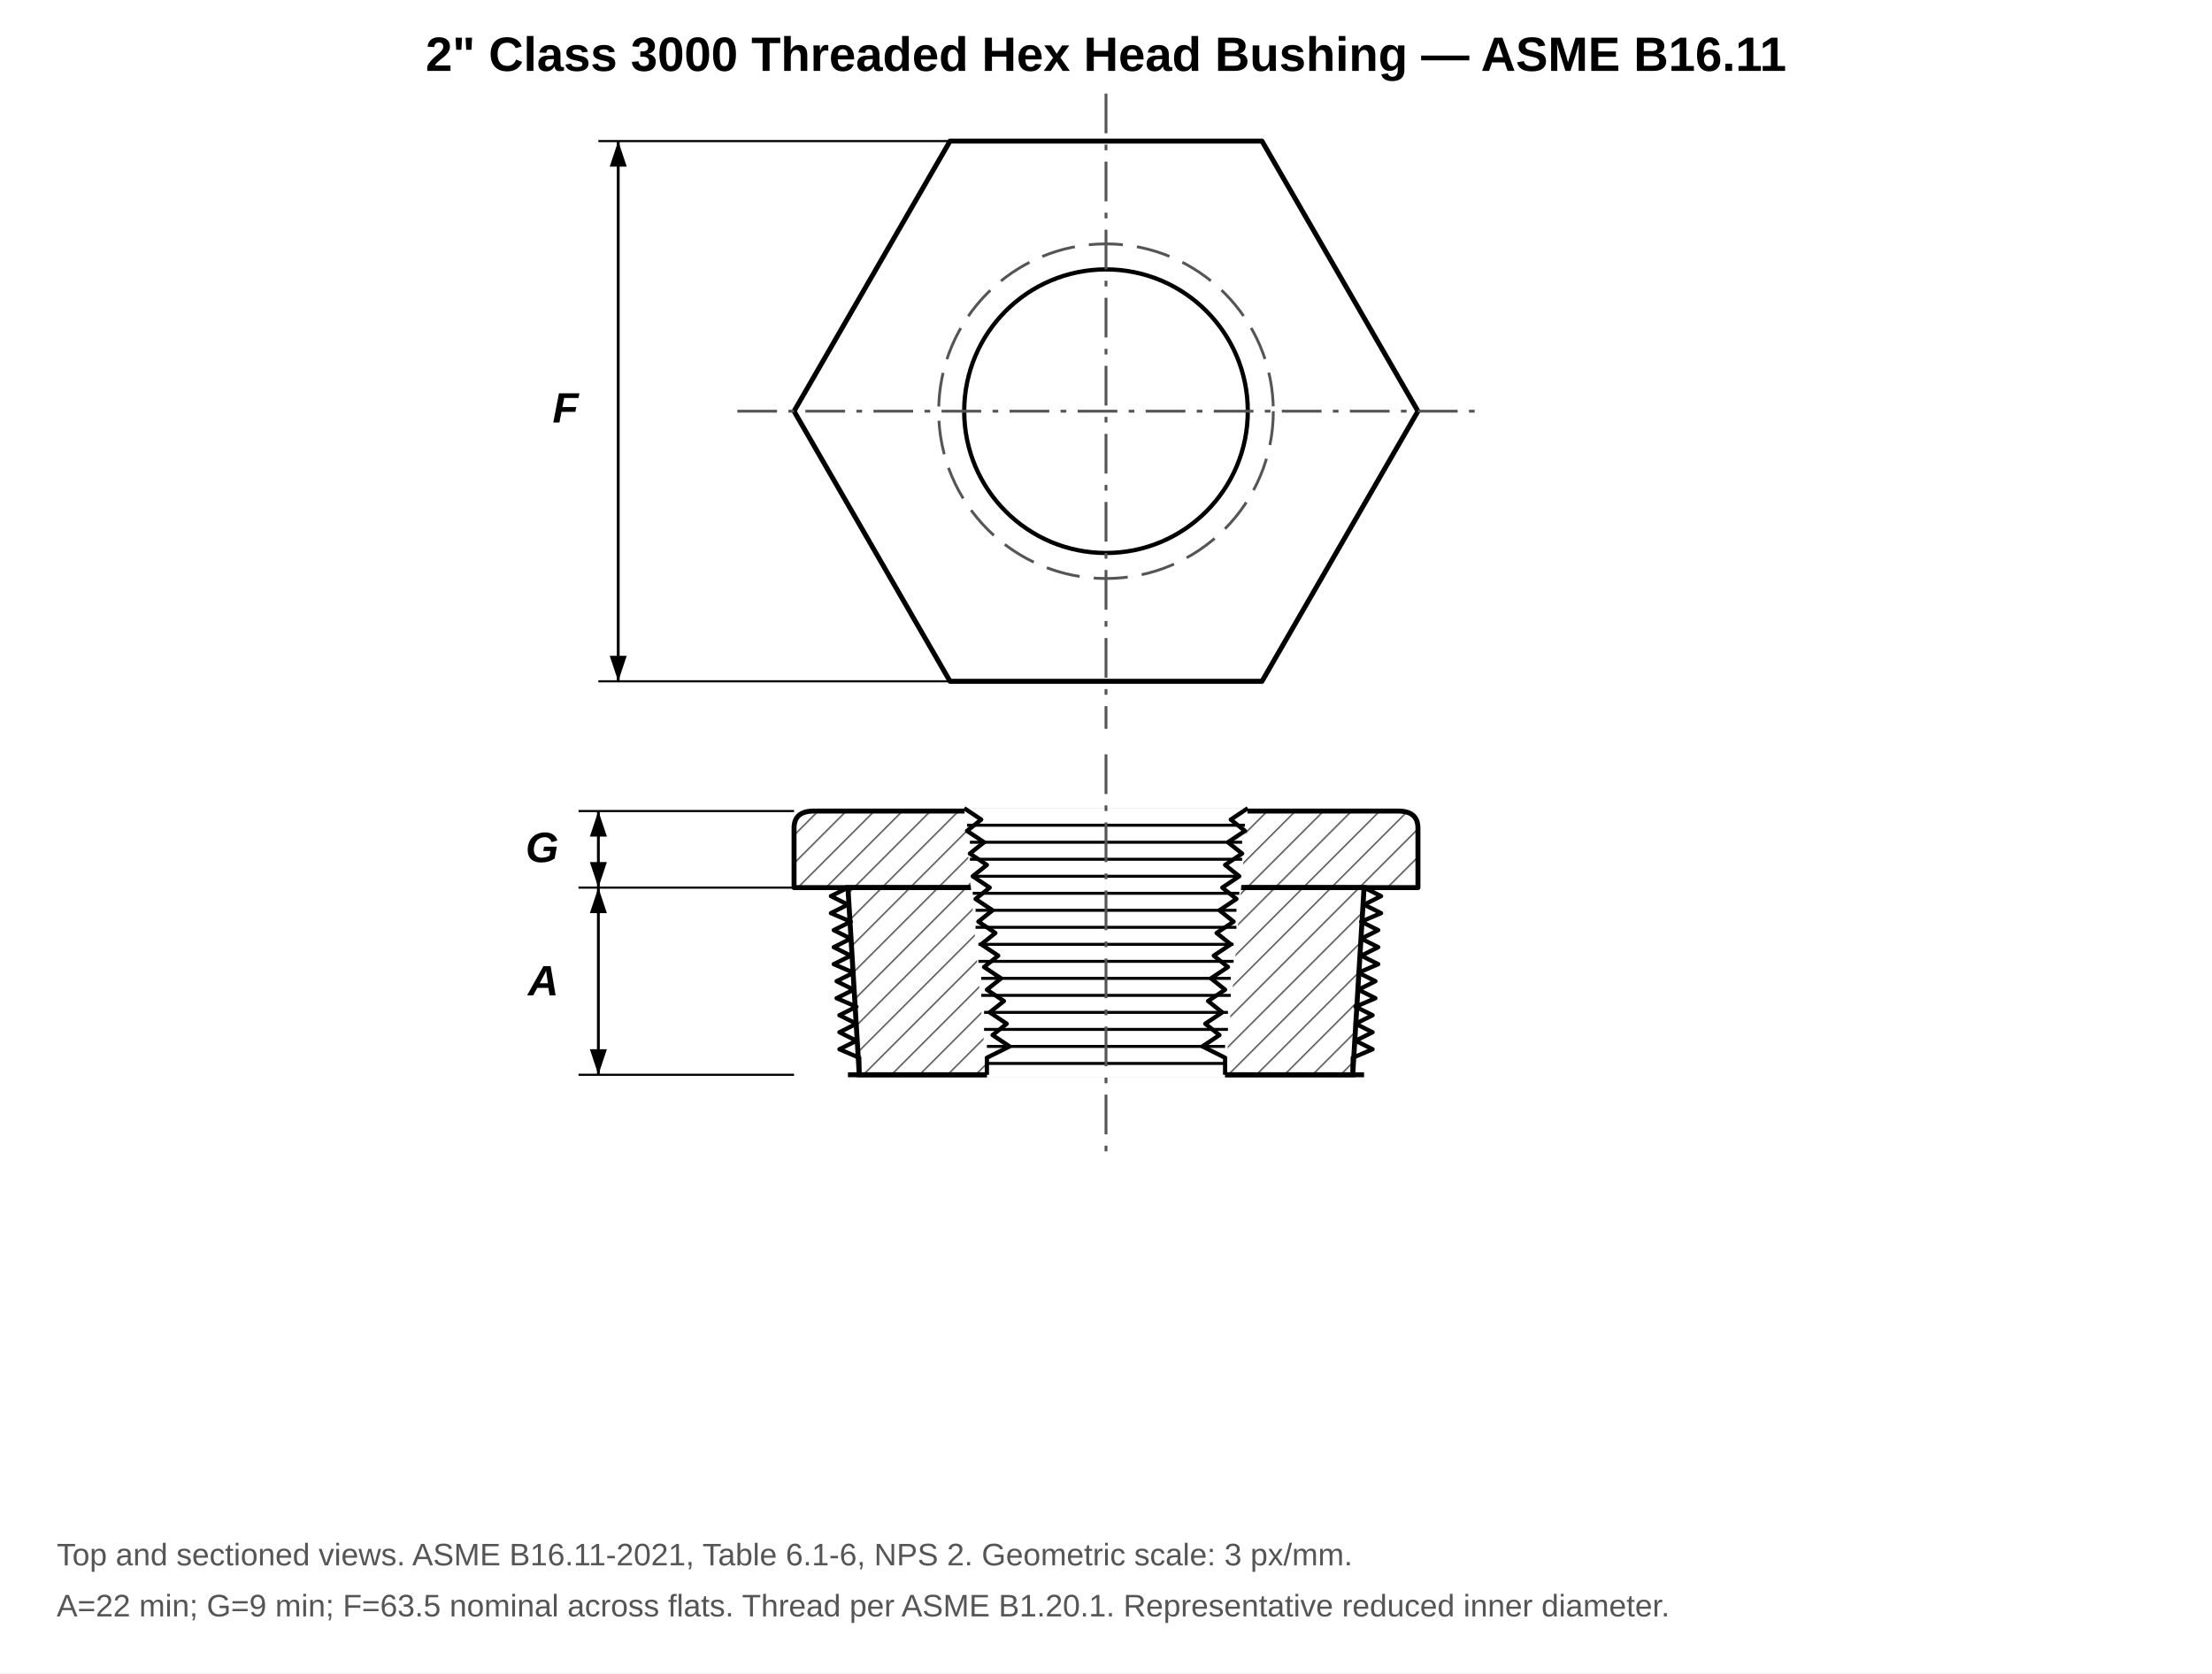
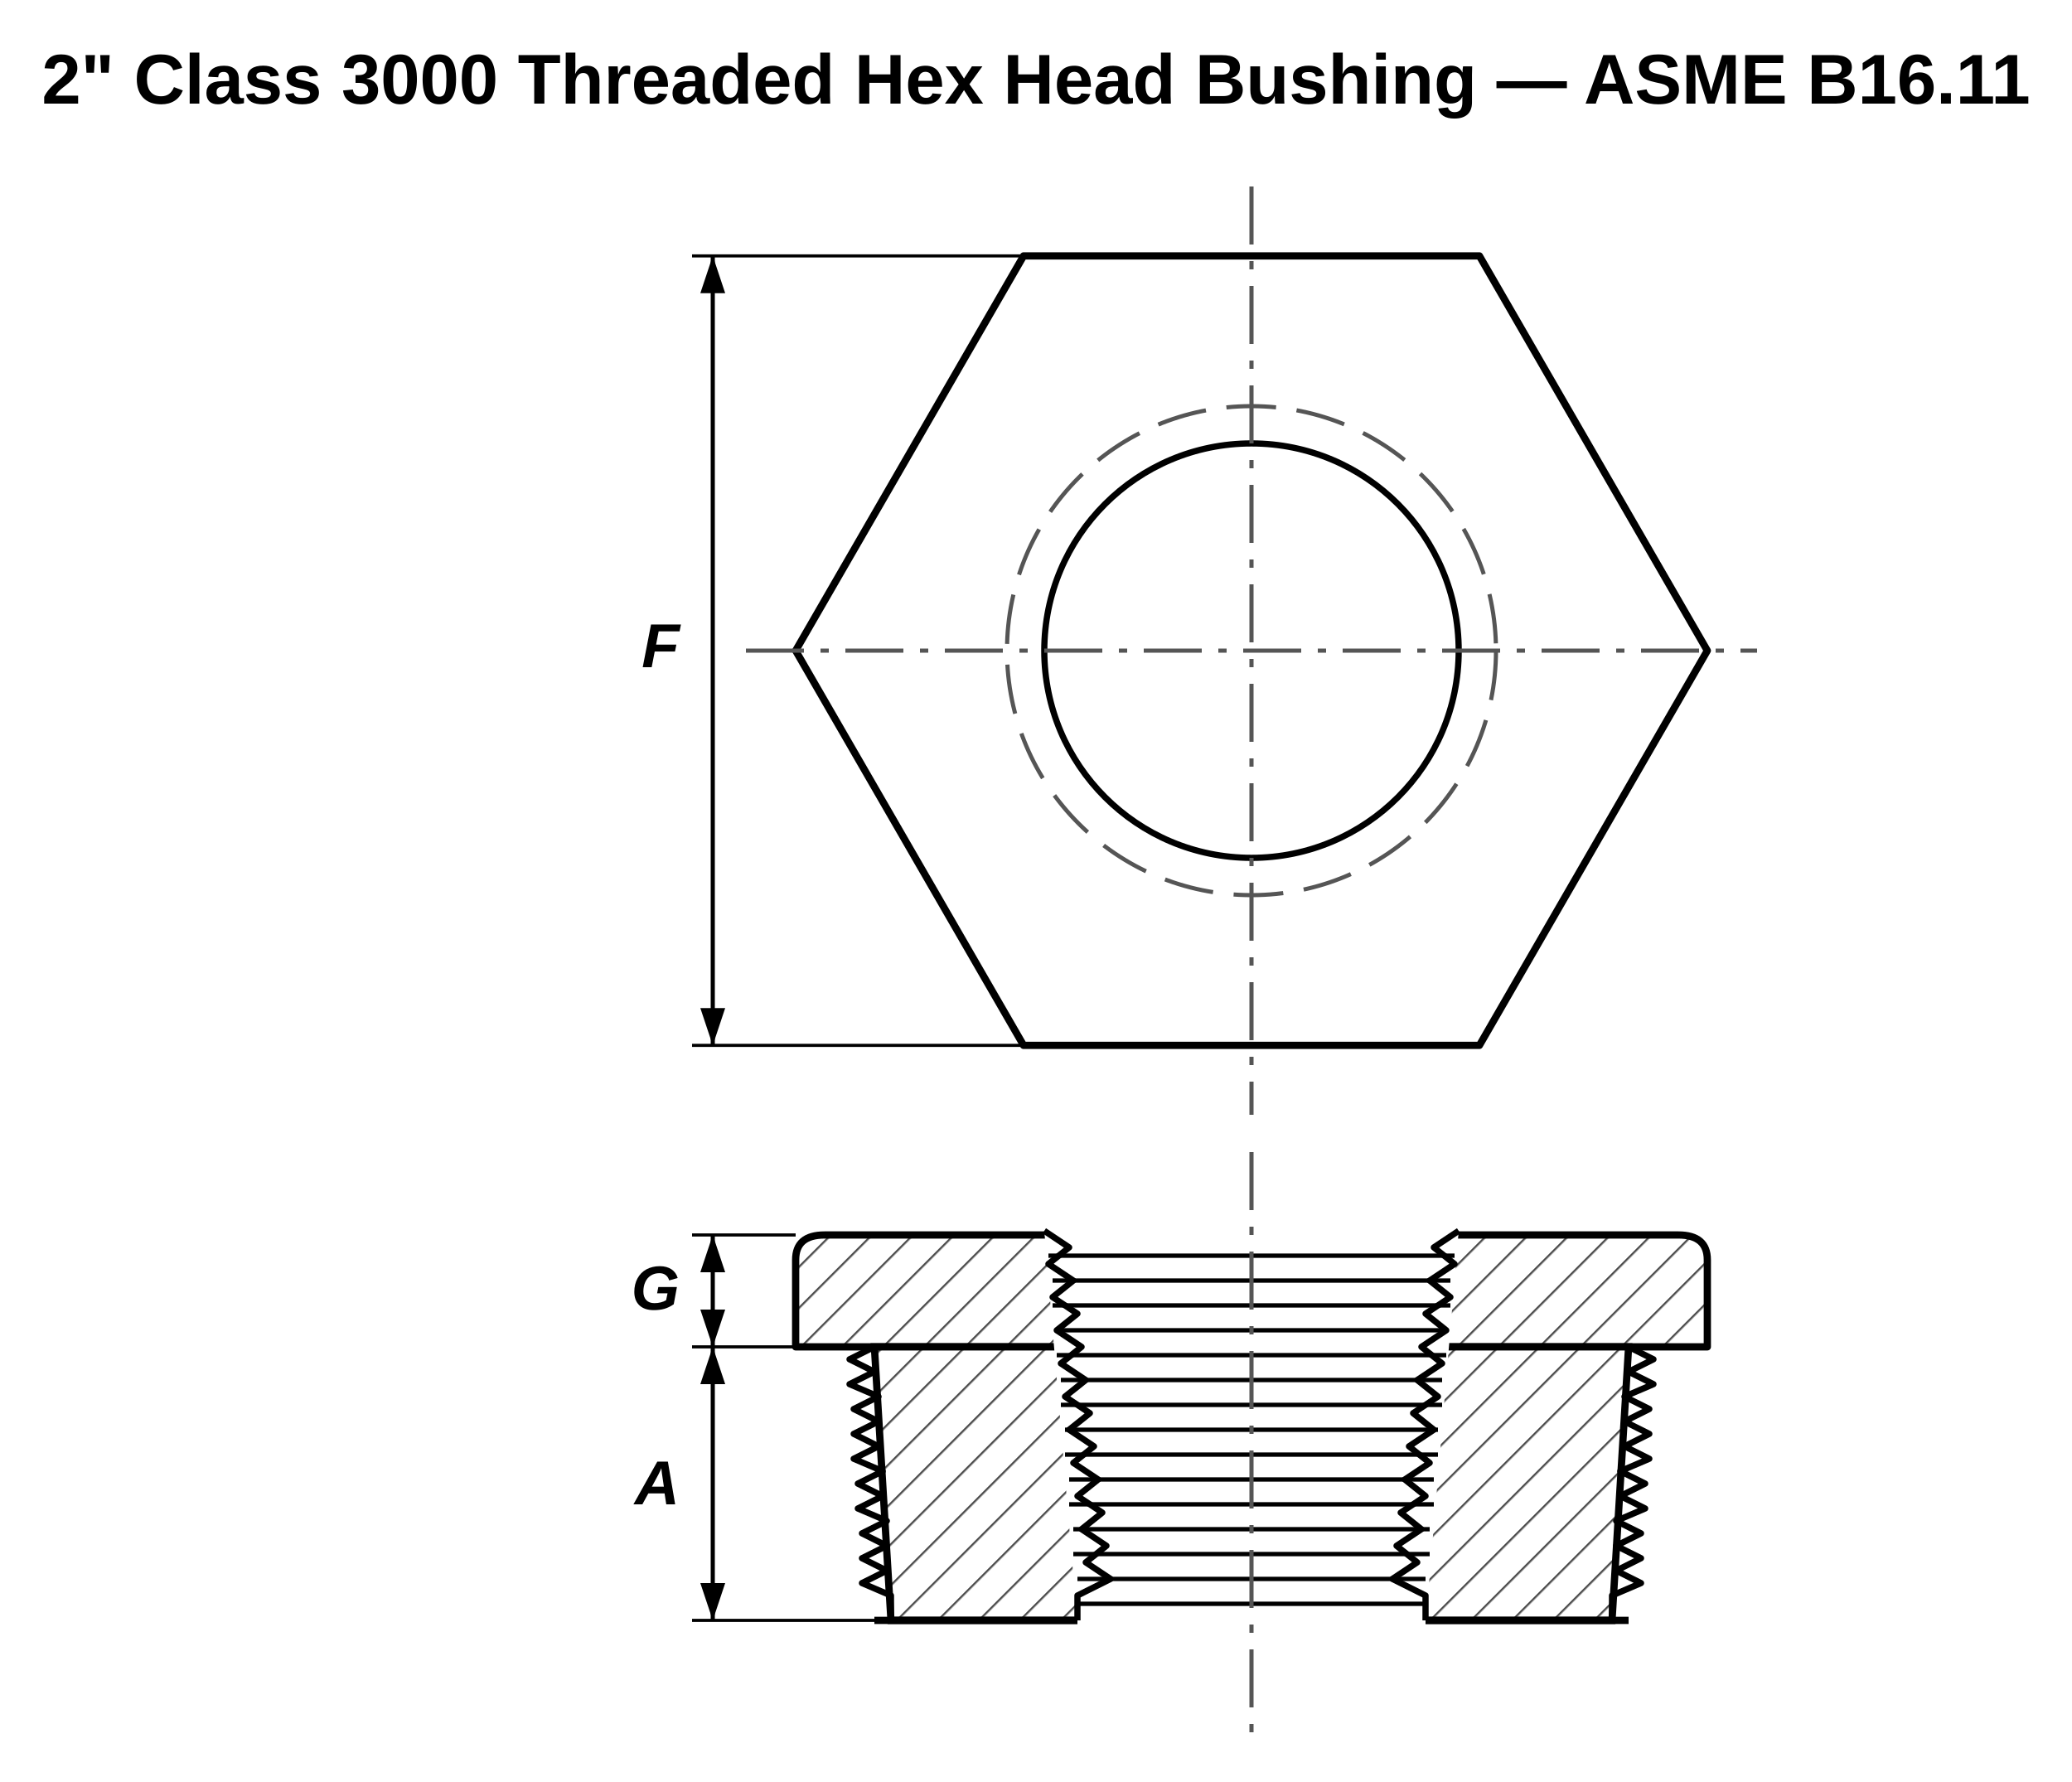
- <svg xmlns="http://www.w3.org/2000/svg" width="780" height="590" viewBox="0 0 780 590" font-family="Arial, sans-serif">
-   <rect width="780" height="590" fill="white" />
+ <svg xmlns="http://www.w3.org/2000/svg" width="500" height="430" viewBox="88 -12 500 430" font-family="Arial, sans-serif">
+   <rect x="88" y="-12" width="500" height="430" fill="white" />
  <defs>
    <pattern id="hatchHexBushing" patternUnits="userSpaceOnUse" width="7" height="7" patternTransform="rotate(45)">
      <rect width="7" height="7" fill="white" />
      <line x1="0" y1="0" x2="0" y2="7" stroke="#555" stroke-width="1" />
    </pattern>
    <marker id="arrowStartHexBushing" markerWidth="10" markerHeight="10" refX="0" refY="3" orient="auto" markerUnits="userSpaceOnUse">
      <path d="M9,0 L9,6 L0,3 z" fill="black" />
    </marker>
    <marker id="arrowEndHexBushing" markerWidth="10" markerHeight="10" refX="9" refY="3" orient="auto" markerUnits="userSpaceOnUse">
      <path d="M0,0 L0,6 L9,3 z" fill="black" />
    </marker>
  </defs>
-   <text x="390" y="25" text-anchor="middle" font-size="17" font-weight="bold">2" Class 3000 Threaded Hex Head Bushing — ASME B16.11</text>
+   <text x="338" y="13" text-anchor="middle" font-size="17" font-weight="bold">2" Class 3000 Threaded Hex Head Bushing — ASME B16.11</text>
  <path d="M280,145 L335,49.75 L445,49.75 L500,145 L445,240.25 L335,240.25 Z" fill="white" stroke="black" stroke-width="1.75" stroke-linejoin="round" />
  <circle cx="390" cy="145" r="50" fill="none" stroke="black" stroke-width="1.5" />
  <circle cx="390" cy="145" r="59" fill="none" stroke="#555" stroke-width="1" stroke-dasharray="12,5" />
-   <line x1="260" y1="145" x2="520" y2="145" stroke="#555" stroke-width="1" stroke-dasharray="14,4,2,4" />
+   <line x1="268" y1="145" x2="512" y2="145" stroke="#555" stroke-width="1" stroke-dasharray="14,4,2,4" />
  <line x1="390" y1="33" x2="390" y2="257" stroke="#555" stroke-width="1" stroke-dasharray="14,4,2,4" />
  <g fill="none" stroke="black">
-     <line x1="335" y1="49.75" x2="211" y2="49.75" stroke-width="0.75" />
-     <line x1="335" y1="240.25" x2="211" y2="240.25" stroke-width="0.75" />
-     <line x1="218" y1="49.75" x2="218" y2="240.25" stroke-width="1" marker-start="url(#arrowStartHexBushing)" marker-end="url(#arrowEndHexBushing)" />
+     <line x1="335" y1="49.75" x2="255" y2="49.75" stroke-width="0.75" />
+     <line x1="335" y1="240.25" x2="255" y2="240.25" stroke-width="0.75" />
+     <line x1="260" y1="49.75" x2="260" y2="240.25" stroke-width="1" marker-start="url(#arrowStartHexBushing)" marker-end="url(#arrowEndHexBushing)" />
  </g>
-   <text x="204" y="149" text-anchor="end" font-size="15" font-style="italic" font-weight="bold">F</text>
+   <text x="252" y="149" text-anchor="end" font-size="15" font-style="italic" font-weight="bold">F</text>
  <path d="M280,292 Q280,286 287,286 L493,286 Q500,286 500,292 L500,313 L280,313 Z" fill="url(#hatchHexBushing)" stroke="black" stroke-width="1.75" stroke-linejoin="round" />
  <path d="M299,313 L481,313 L477,379 L303,379 Z" fill="url(#hatchHexBushing)" stroke="black" stroke-width="1.75" />
  <path d="M299,313 L293,316 L299,319 L293,322 L300,325 L294,328 L300,331            L294,334 L300,337 L294,340 L301,343 L295,346 L301,349 L295,352            L302,355 L296,358 L302,361 L296,364 L302,367 L296,370 L303,373 L303,379" fill="none" stroke="black" stroke-width="1.5" stroke-linejoin="round" />
  <path d="M481,313 L487,316 L481,319 L487,322 L480,325 L486,328 L480,331            L486,334 L480,337 L486,340 L479,343 L485,346 L479,349 L485,352            L478,355 L484,358 L478,361 L484,364 L478,367 L484,370 L477,373 L477,379" fill="none" stroke="black" stroke-width="1.5" stroke-linejoin="round" />
  <path d="M340,285 L440,285 L432,380 L348,380 Z" fill="white" />
  <g fill="none" stroke="black" stroke-width="1.05">
    <line x1="341" y1="291" x2="439" y2="291" />
    <line x1="342" y1="297" x2="438" y2="297" />
    <line x1="342" y1="303" x2="438" y2="303" />
    <line x1="343" y1="309" x2="437" y2="309" />
    <line x1="343" y1="315" x2="437" y2="315" />
    <line x1="344" y1="321" x2="436" y2="321" />
    <line x1="344" y1="327" x2="436" y2="327" />
    <line x1="345" y1="333" x2="435" y2="333" />
    <line x1="345" y1="339" x2="435" y2="339" />
    <line x1="346" y1="345" x2="434" y2="345" />
    <line x1="346" y1="351" x2="434" y2="351" />
    <line x1="347" y1="357" x2="433" y2="357" />
    <line x1="347" y1="363" x2="433" y2="363" />
    <line x1="348" y1="369" x2="432" y2="369" />
    <line x1="348" y1="375" x2="432" y2="375" />
  </g>
  <path d="M340,285 L346,289 L341,293 L347,297 L342,301 L348,305 L343,309            L349,313 L344,317 L350,321 L345,325 L351,329 L346,333 L352,337            L347,341 L353,345 L348,349 L354,353 L349,357 L355,361 L350,365            L356,369 L348,373 L348,379" fill="none" stroke="black" stroke-width="1.5" stroke-linejoin="round" />
  <path d="M440,285 L434,289 L439,293 L433,297 L438,301 L432,305 L437,309            L431,313 L436,317 L430,321 L435,325 L429,329 L434,333 L428,337            L433,341 L427,345 L432,349 L426,353 L431,357 L425,361 L430,365            L424,369 L432,373 L432,379" fill="none" stroke="black" stroke-width="1.5" stroke-linejoin="round" />
  <line x1="299" y1="379" x2="348" y2="379" stroke="black" stroke-width="1.75" />
  <line x1="432" y1="379" x2="481" y2="379" stroke="black" stroke-width="1.75" />
  <line x1="390" y1="266" x2="390" y2="406" stroke="#555" stroke-width="1" stroke-dasharray="14,4,2,4" />
  <g fill="none" stroke="black">
-     <line x1="280" y1="286" x2="204" y2="286" stroke-width="0.75" />
-     <line x1="280" y1="313" x2="204" y2="313" stroke-width="0.75" />
-     <line x1="211" y1="286" x2="211" y2="313" stroke-width="1" marker-start="url(#arrowStartHexBushing)" marker-end="url(#arrowEndHexBushing)" />
-     <line x1="280" y1="379" x2="204" y2="379" stroke-width="0.75" />
-     <line x1="211" y1="313" x2="211" y2="379" stroke-width="1" marker-start="url(#arrowStartHexBushing)" marker-end="url(#arrowEndHexBushing)" />
+     <line x1="280" y1="286" x2="255" y2="286" stroke-width="0.75" />
+     <line x1="280" y1="313" x2="255" y2="313" stroke-width="0.75" />
+     <line x1="260" y1="286" x2="260" y2="313" stroke-width="1" marker-start="url(#arrowStartHexBushing)" marker-end="url(#arrowEndHexBushing)" />
+     <line x1="299" y1="379" x2="255" y2="379" stroke-width="0.75" />
+     <line x1="260" y1="313" x2="260" y2="379" stroke-width="1" marker-start="url(#arrowStartHexBushing)" marker-end="url(#arrowEndHexBushing)" />
  </g>
-   <text x="197" y="304" text-anchor="end" font-size="15" font-style="italic" font-weight="bold">G</text>
-   <text x="197" y="351" text-anchor="end" font-size="15" font-style="italic" font-weight="bold">A</text>
-   <g font-size="11" fill="#555">
-     <text x="20" y="552">Top and sectioned views. ASME B16.11-2021, Table 6.1-6, NPS 2. Geometric scale: 3 px/mm.</text>
-     <text x="20" y="570">A=22 min; G=9 min; F=63.5 nominal across flats. Thread per ASME B1.20.1. Representative reduced inner diameter.</text>
-   </g>
+   <text x="252" y="304" text-anchor="end" font-size="15" font-style="italic" font-weight="bold">G</text>
+   <text x="252" y="351" text-anchor="end" font-size="15" font-style="italic" font-weight="bold">A</text>
</svg>
